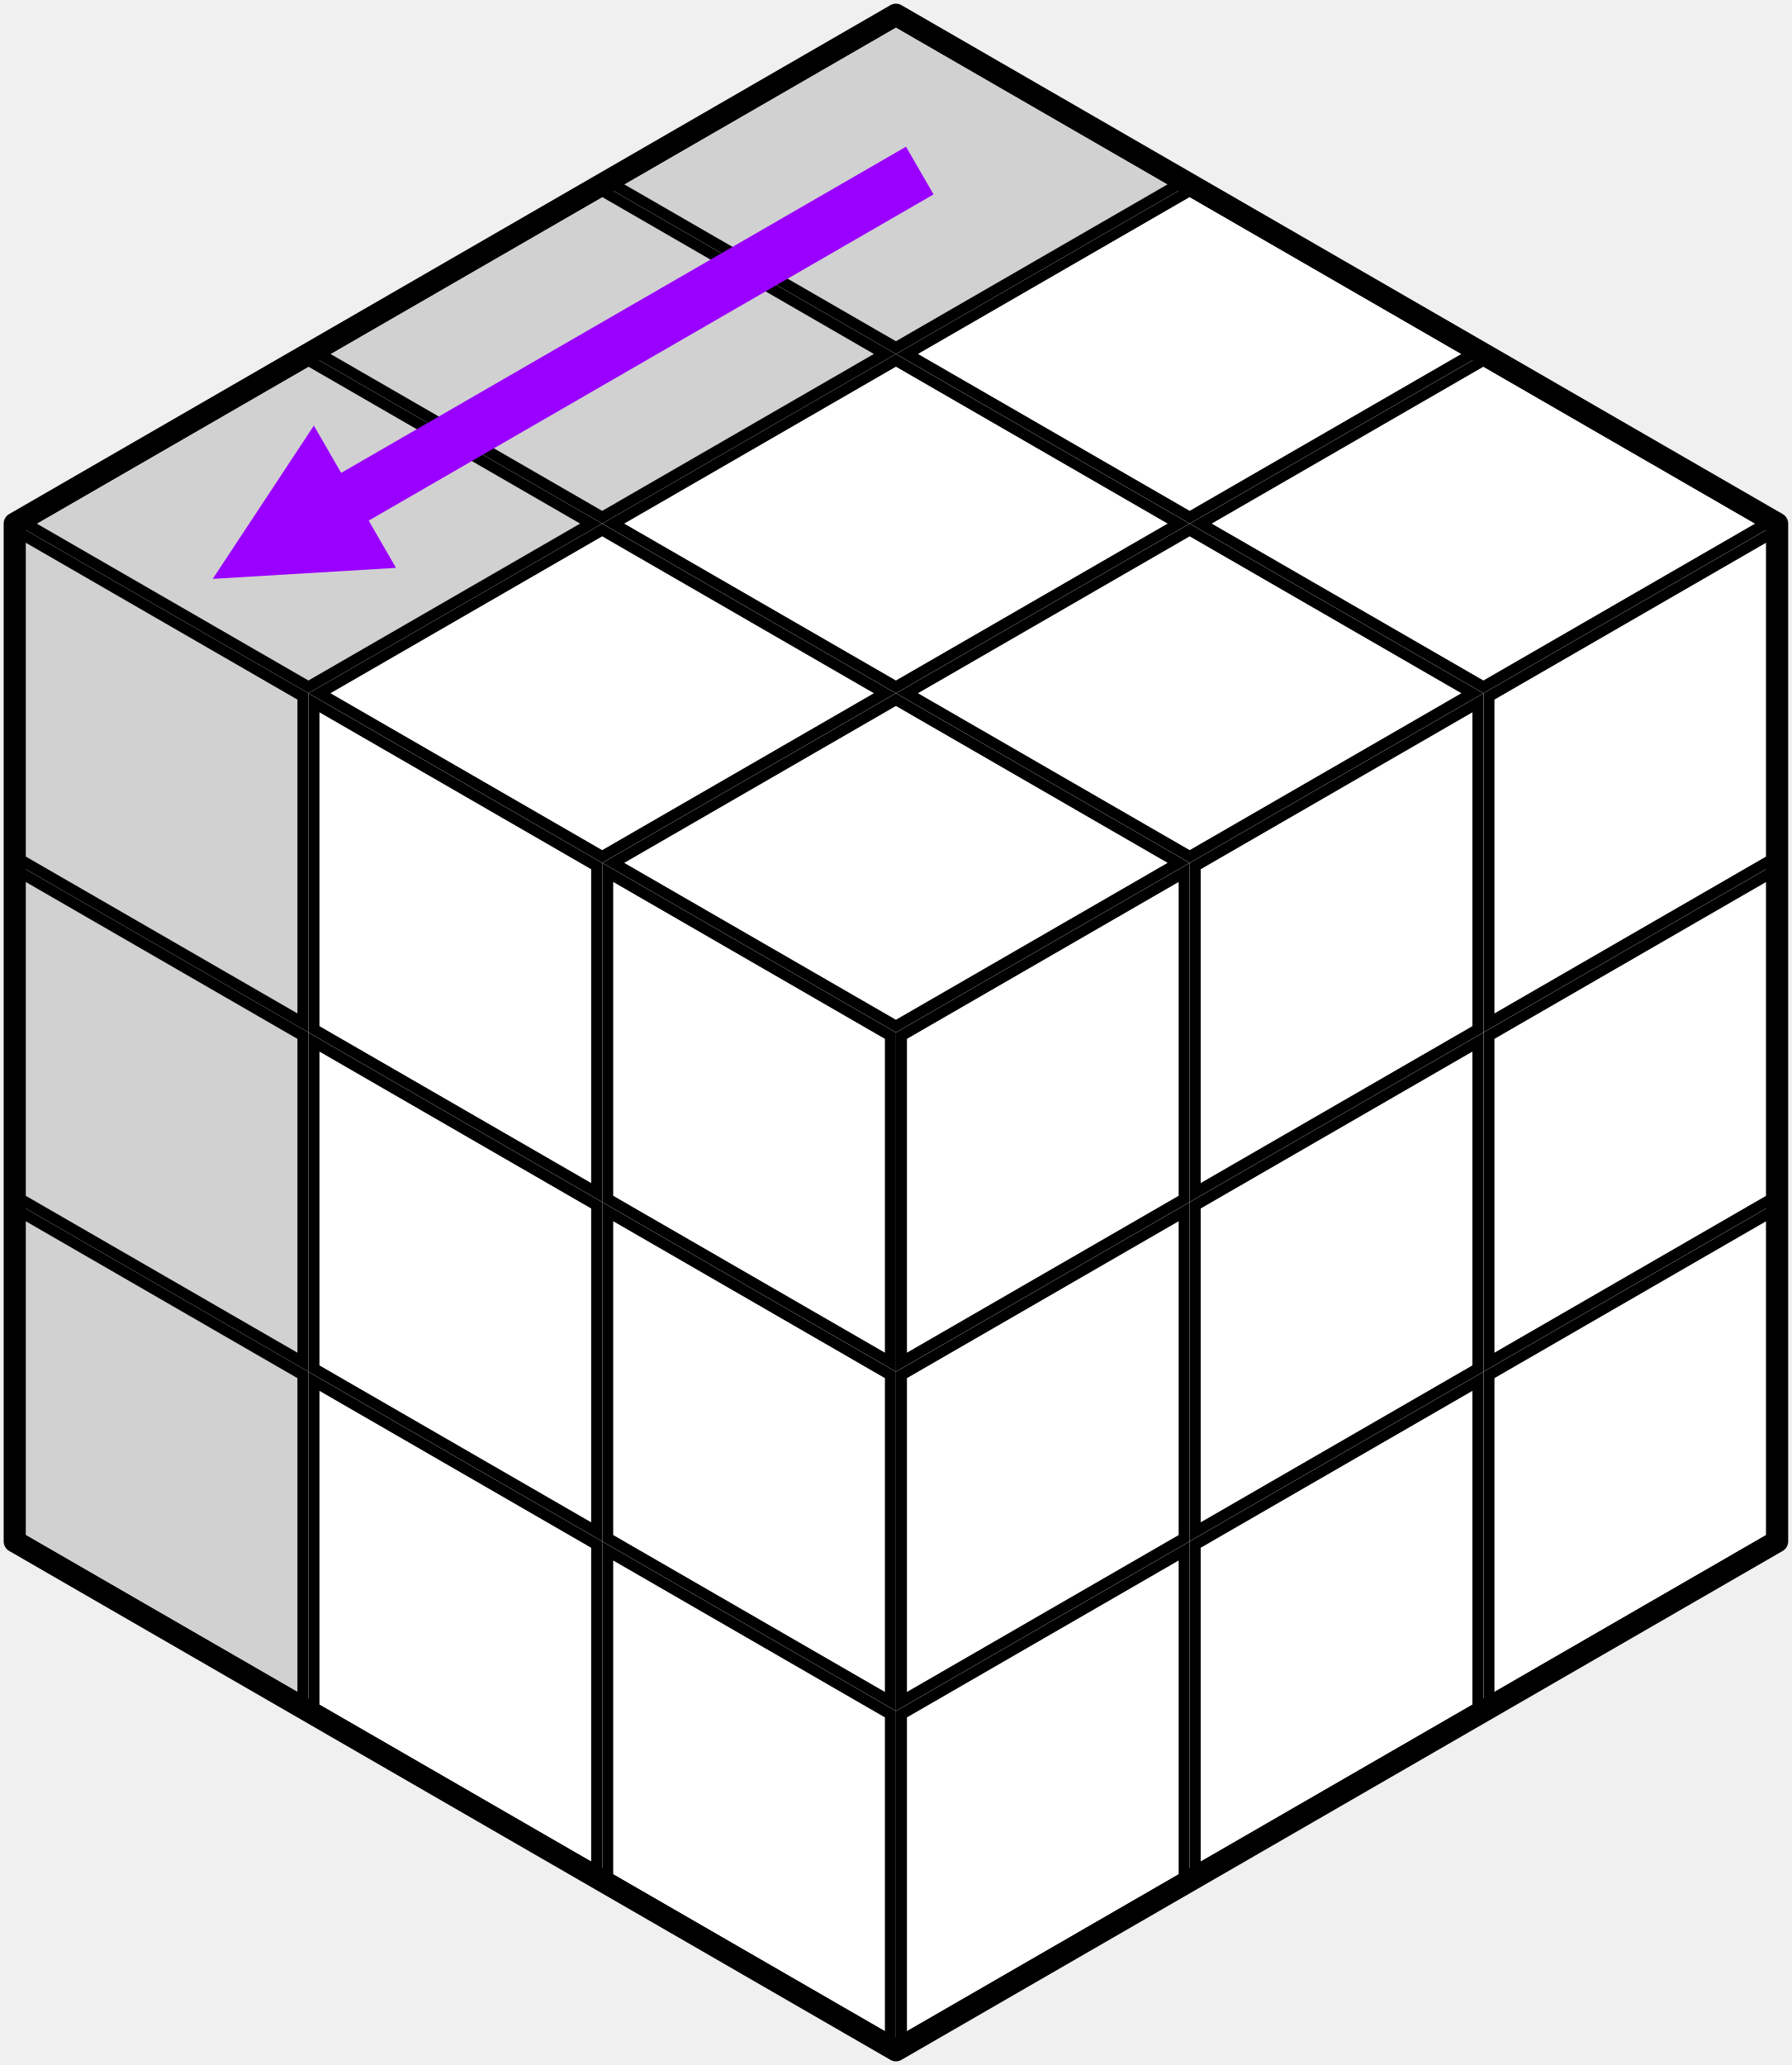
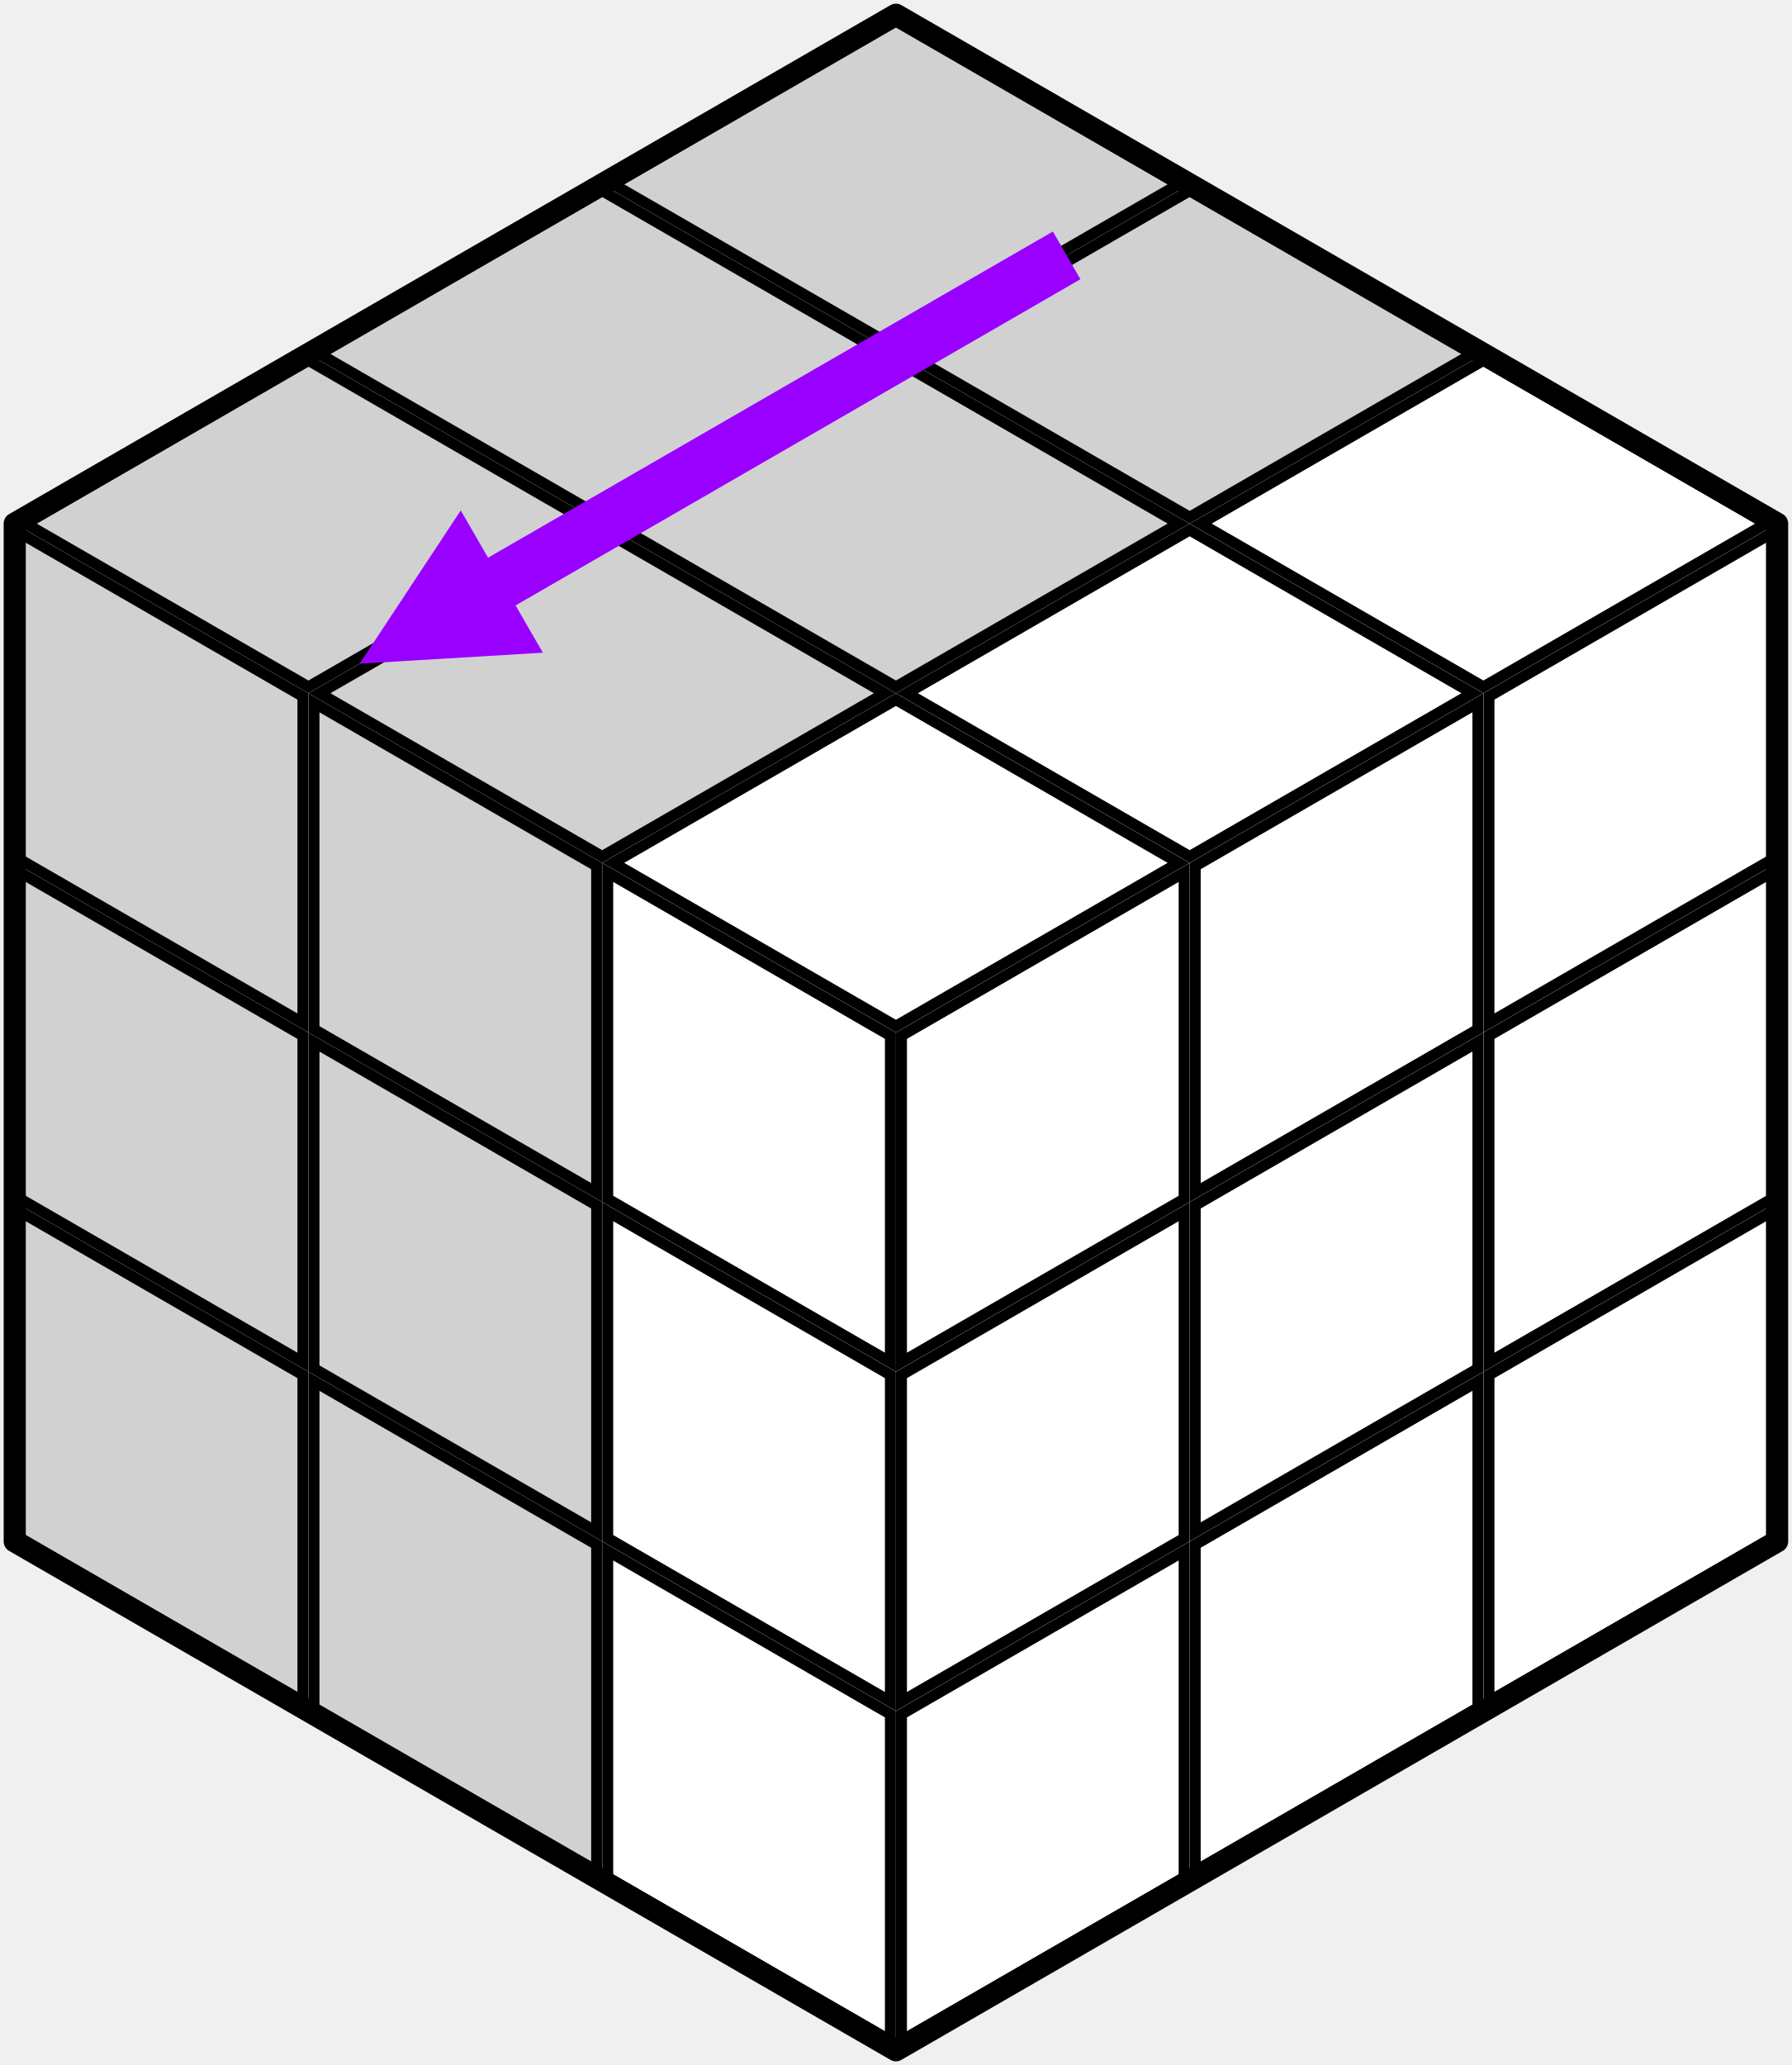
<svg xmlns="http://www.w3.org/2000/svg" style="isolation:isolate" viewBox="-1 -1 122 140.564" width="122pt" height="140.564pt">
  <defs>
-     <clipPath id="_clipPath_pKKk7YSrJk5fW99xAryd94lVP0RkpKmw">
+     <clipPath id="_clipPath_opxLrPJ5xJRQdxgFJM6aMdw0kZIbXNvy">
      <rect x="-1" y="-1" width="122" height="140.564" />
    </clipPath>
  </defs>
-   <g clip-path="url(#_clipPath_pKKk7YSrJk5fW99xAryd94lVP0RkpKmw)">
-     <mask id="_mask_basvXc1XK0PyLFvLxPA5FfiPUbdm20i7">
+   <g clip-path="url(#_clipPath_opxLrPJ5xJRQdxgFJM6aMdw0kZIbXNvy)">
+     <mask id="_mask_dakOsqVMKANKuCWsxZS7jfWfV1Hlbzdd">
      <path d=" M 120 57.735 L 100 69.282 L 100 46.188 L 120 34.641 L 120 57.735 Z " fill="white" stroke="none" />
    </mask>
    <path d=" M 120 57.735 L 100 69.282 L 100 46.188 L 120 34.641 L 120 57.735 Z " fill="rgb(255,255,255)" />
-     <path d=" M 120 57.735 L 100 69.282 L 100 46.188 L 120 34.641 L 120 57.735 Z " fill="rgb(255,255,255)" mask="url(#_mask_basvXc1XK0PyLFvLxPA5FfiPUbdm20i7)" vector-effect="non-scaling-stroke" stroke-width="2" stroke="rgb(0,0,0)" stroke-linejoin="round" stroke-linecap="round" stroke-miterlimit="3" />
-     <mask id="_mask_hCAEeduqDY3lTWNdjcaYHAKPTKFAKbyQ">
+     <path d=" M 120 57.735 L 100 69.282 L 100 46.188 L 120 34.641 L 120 57.735 Z " fill="rgb(255,255,255)" mask="url(#_mask_dakOsqVMKANKuCWsxZS7jfWfV1Hlbzdd)" vector-effect="non-scaling-stroke" stroke-width="2" stroke="rgb(0,0,0)" stroke-linejoin="round" stroke-linecap="round" stroke-miterlimit="3" />
+     <mask id="_mask_OWcc2F3JOcg1uW7qkoXlJpZAt6iovJZI">
      <path d=" M 100 69.282 L 80 80.829 L 80 57.735 L 100 46.188 L 100 69.282 Z " fill="white" stroke="none" />
    </mask>
    <path d=" M 100 69.282 L 80 80.829 L 80 57.735 L 100 46.188 L 100 69.282 Z " fill="rgb(255,255,255)" />
-     <path d=" M 100 69.282 L 80 80.829 L 80 57.735 L 100 46.188 L 100 69.282 Z " fill="rgb(255,255,255)" mask="url(#_mask_hCAEeduqDY3lTWNdjcaYHAKPTKFAKbyQ)" vector-effect="non-scaling-stroke" stroke-width="2" stroke="rgb(0,0,0)" stroke-linejoin="round" stroke-linecap="round" stroke-miterlimit="3" />
-     <mask id="_mask_EI5l0Bav93QLTDCDKE5B3jeQR0FWtoHl">
+     <path d=" M 100 69.282 L 80 80.829 L 80 57.735 L 100 46.188 L 100 69.282 Z " fill="rgb(255,255,255)" mask="url(#_mask_OWcc2F3JOcg1uW7qkoXlJpZAt6iovJZI)" vector-effect="non-scaling-stroke" stroke-width="2" stroke="rgb(0,0,0)" stroke-linejoin="round" stroke-linecap="round" stroke-miterlimit="3" />
+     <mask id="_mask_T99NIQiqWCm5ydWk6qV6xz424qQPmnQi">
      <path d=" M 80 80.829 L 60 92.376 L 60 69.282 L 80 57.735 L 80 80.829 Z " fill="white" stroke="none" />
    </mask>
    <path d=" M 80 80.829 L 60 92.376 L 60 69.282 L 80 57.735 L 80 80.829 Z " fill="rgb(255,255,255)" />
-     <path d=" M 80 80.829 L 60 92.376 L 60 69.282 L 80 57.735 L 80 80.829 Z " fill="rgb(255,255,255)" mask="url(#_mask_EI5l0Bav93QLTDCDKE5B3jeQR0FWtoHl)" vector-effect="non-scaling-stroke" stroke-width="2" stroke="rgb(0,0,0)" stroke-linejoin="round" stroke-linecap="round" stroke-miterlimit="3" />
-     <mask id="_mask_85nNIUau2mUtKmZCC8kUIugWVH2Rn4Dq">
+     <path d=" M 80 80.829 L 60 92.376 L 60 69.282 L 80 57.735 L 80 80.829 Z " fill="rgb(255,255,255)" mask="url(#_mask_T99NIQiqWCm5ydWk6qV6xz424qQPmnQi)" vector-effect="non-scaling-stroke" stroke-width="2" stroke="rgb(0,0,0)" stroke-linejoin="round" stroke-linecap="round" stroke-miterlimit="3" />
+     <mask id="_mask_0cDXgCTz4cupLgBGWXtAbcljCjbzOypF">
      <path d=" M 60 46.188 L 40 57.735 L 60 69.282 L 80 57.735 L 60 46.188 Z " fill="white" stroke="none" />
    </mask>
    <path d=" M 60 46.188 L 40 57.735 L 60 69.282 L 80 57.735 L 60 46.188 Z " fill="rgb(255,255,255)" />
-     <path d=" M 60 46.188 L 40 57.735 L 60 69.282 L 80 57.735 L 60 46.188 Z " fill="rgb(255,255,255)" mask="url(#_mask_85nNIUau2mUtKmZCC8kUIugWVH2Rn4Dq)" vector-effect="non-scaling-stroke" stroke-width="2" stroke="rgb(0,0,0)" stroke-linejoin="round" stroke-linecap="round" stroke-miterlimit="3" />
-     <mask id="_mask_oiMC83upimaZefQ6JktqAX0jOGlgK1Ob">
+     <path d=" M 60 46.188 L 40 57.735 L 60 69.282 L 80 57.735 L 60 46.188 Z " fill="rgb(255,255,255)" mask="url(#_mask_0cDXgCTz4cupLgBGWXtAbcljCjbzOypF)" vector-effect="non-scaling-stroke" stroke-width="2" stroke="rgb(0,0,0)" stroke-linejoin="round" stroke-linecap="round" stroke-miterlimit="3" />
+     <mask id="_mask_xe6c8AGjpiaEnlSDRbXQmTvp0sVROpdR">
      <path d=" M 40 80.829 L 40 57.735 L 60 69.282 L 60 92.376 L 40 80.829 Z " fill="white" stroke="none" />
    </mask>
    <path d=" M 40 80.829 L 40 57.735 L 60 69.282 L 60 92.376 L 40 80.829 Z " fill="rgb(255,255,255)" />
-     <path d=" M 40 80.829 L 40 57.735 L 60 69.282 L 60 92.376 L 40 80.829 Z " fill="rgb(255,255,255)" mask="url(#_mask_oiMC83upimaZefQ6JktqAX0jOGlgK1Ob)" vector-effect="non-scaling-stroke" stroke-width="2" stroke="rgb(0,0,0)" stroke-linejoin="round" stroke-linecap="round" stroke-miterlimit="3" />
-     <mask id="_mask_Lj1HvkF7q5kRPFjYXEtWCZ7Tuk6y9oJO">
+     <path d=" M 40 80.829 L 40 57.735 L 60 69.282 L 60 92.376 L 40 80.829 Z " fill="rgb(255,255,255)" mask="url(#_mask_xe6c8AGjpiaEnlSDRbXQmTvp0sVROpdR)" vector-effect="non-scaling-stroke" stroke-width="2" stroke="rgb(0,0,0)" stroke-linejoin="round" stroke-linecap="round" stroke-miterlimit="3" />
+     <mask id="_mask_qf1Qtvj1TUQihnV9tSgaTCJH8hWK9jLI">
      <path d=" M 20 69.282 L 20 46.188 L 40 57.735 L 40 80.829 L 20 69.282 Z " fill="white" stroke="none" />
    </mask>
-     <path d=" M 20 69.282 L 20 46.188 L 40 57.735 L 40 80.829 L 20 69.282 Z " fill="rgb(255,255,255)" />
-     <path d=" M 20 69.282 L 20 46.188 L 40 57.735 L 40 80.829 L 20 69.282 Z " fill="rgb(255,255,255)" mask="url(#_mask_Lj1HvkF7q5kRPFjYXEtWCZ7Tuk6y9oJO)" vector-effect="non-scaling-stroke" stroke-width="2" stroke="rgb(0,0,0)" stroke-linejoin="round" stroke-linecap="round" stroke-miterlimit="3" />
-     <mask id="_mask_9r3NyjeNjNiqLweUkdMrj6WlmJm3VoBQ">
+     <path d=" M 20 69.282 L 20 46.188 L 40 57.735 L 40 80.829 L 20 69.282 Z " fill="rgb(209,209,209)" />
+     <path d=" M 20 69.282 L 20 46.188 L 40 57.735 L 40 80.829 L 20 69.282 Z " fill="rgb(209,209,209)" mask="url(#_mask_qf1Qtvj1TUQihnV9tSgaTCJH8hWK9jLI)" vector-effect="non-scaling-stroke" stroke-width="2" stroke="rgb(0,0,0)" stroke-linejoin="round" stroke-linecap="round" stroke-miterlimit="3" />
+     <mask id="_mask_jTCkhnZDhm2MmZA6I72jIK18Kvt7grhQ">
      <path d=" M 0 57.735 L 0 34.641 L 20 46.188 L 20 69.282 L 0 57.735 Z " fill="white" stroke="none" />
    </mask>
    <path d=" M 0 57.735 L 0 34.641 L 20 46.188 L 20 69.282 L 0 57.735 Z " fill="rgb(209,209,209)" />
-     <path d=" M 0 57.735 L 0 34.641 L 20 46.188 L 20 69.282 L 0 57.735 Z " fill="rgb(209,209,209)" mask="url(#_mask_9r3NyjeNjNiqLweUkdMrj6WlmJm3VoBQ)" vector-effect="non-scaling-stroke" stroke-width="2" stroke="rgb(0,0,0)" stroke-linejoin="round" stroke-linecap="round" stroke-miterlimit="3" />
-     <mask id="_mask_jqr8eENVP5FEueJ8dvBYelBUSEB81RMV">
+     <path d=" M 0 57.735 L 0 34.641 L 20 46.188 L 20 69.282 L 0 57.735 Z " fill="rgb(209,209,209)" mask="url(#_mask_jTCkhnZDhm2MmZA6I72jIK18Kvt7grhQ)" vector-effect="non-scaling-stroke" stroke-width="2" stroke="rgb(0,0,0)" stroke-linejoin="round" stroke-linecap="round" stroke-miterlimit="3" />
+     <mask id="_mask_PISHDz9qz0gbWzvC7Gd5UGeArPYc2fbo">
      <path d=" M 40 103.923 L 40 80.829 L 60 92.376 L 60 115.47 L 40 103.923 Z " fill="white" stroke="none" />
    </mask>
    <path d=" M 40 103.923 L 40 80.829 L 60 92.376 L 60 115.47 L 40 103.923 Z " fill="rgb(255,255,255)" />
-     <path d=" M 40 103.923 L 40 80.829 L 60 92.376 L 60 115.47 L 40 103.923 Z " fill="rgb(255,255,255)" mask="url(#_mask_jqr8eENVP5FEueJ8dvBYelBUSEB81RMV)" vector-effect="non-scaling-stroke" stroke-width="2" stroke="rgb(0,0,0)" stroke-linejoin="round" stroke-linecap="round" stroke-miterlimit="3" />
-     <mask id="_mask_H6PoU4OqvYV1wp6dXPXXnqg1zNw7ZTSB">
+     <path d=" M 40 103.923 L 40 80.829 L 60 92.376 L 60 115.47 L 40 103.923 Z " fill="rgb(255,255,255)" mask="url(#_mask_PISHDz9qz0gbWzvC7Gd5UGeArPYc2fbo)" vector-effect="non-scaling-stroke" stroke-width="2" stroke="rgb(0,0,0)" stroke-linejoin="round" stroke-linecap="round" stroke-miterlimit="3" />
+     <mask id="_mask_iJufvseZMBT4XWn0d9ZxnwP5atXB7W40">
      <path d=" M 20 92.376 L 20 69.282 L 40 80.829 L 40 103.923 L 20 92.376 Z " fill="white" stroke="none" />
    </mask>
-     <path d=" M 20 92.376 L 20 69.282 L 40 80.829 L 40 103.923 L 20 92.376 Z " fill="rgb(255,255,255)" />
-     <path d=" M 20 92.376 L 20 69.282 L 40 80.829 L 40 103.923 L 20 92.376 Z " fill="rgb(255,255,255)" mask="url(#_mask_H6PoU4OqvYV1wp6dXPXXnqg1zNw7ZTSB)" vector-effect="non-scaling-stroke" stroke-width="2" stroke="rgb(0,0,0)" stroke-linejoin="round" stroke-linecap="round" stroke-miterlimit="3" />
-     <mask id="_mask_hh4YZBmClE8s1xygnNulsksAO7ndNryb">
+     <path d=" M 20 92.376 L 20 69.282 L 40 80.829 L 40 103.923 L 20 92.376 Z " fill="rgb(209,209,209)" />
+     <path d=" M 20 92.376 L 20 69.282 L 40 80.829 L 40 103.923 L 20 92.376 Z " fill="rgb(209,209,209)" mask="url(#_mask_iJufvseZMBT4XWn0d9ZxnwP5atXB7W40)" vector-effect="non-scaling-stroke" stroke-width="2" stroke="rgb(0,0,0)" stroke-linejoin="round" stroke-linecap="round" stroke-miterlimit="3" />
+     <mask id="_mask_Iar2JYyU9yJWTOiAv5UbCfVwwpilkTLz">
      <path d=" M 0 80.829 L 0 57.735 L 20 69.282 L 20 92.376 L 0 80.829 Z " fill="white" stroke="none" />
    </mask>
    <path d=" M 0 80.829 L 0 57.735 L 20 69.282 L 20 92.376 L 0 80.829 Z " fill="rgb(209,209,209)" />
-     <path d=" M 0 80.829 L 0 57.735 L 20 69.282 L 20 92.376 L 0 80.829 Z " fill="rgb(209,209,209)" mask="url(#_mask_hh4YZBmClE8s1xygnNulsksAO7ndNryb)" vector-effect="non-scaling-stroke" stroke-width="2" stroke="rgb(0,0,0)" stroke-linejoin="round" stroke-linecap="round" stroke-miterlimit="3" />
-     <mask id="_mask_iOCEBPUJTOEPiqC3y1wLeOAJABBLtFit">
+     <path d=" M 0 80.829 L 0 57.735 L 20 69.282 L 20 92.376 L 0 80.829 Z " fill="rgb(209,209,209)" mask="url(#_mask_Iar2JYyU9yJWTOiAv5UbCfVwwpilkTLz)" vector-effect="non-scaling-stroke" stroke-width="2" stroke="rgb(0,0,0)" stroke-linejoin="round" stroke-linecap="round" stroke-miterlimit="3" />
+     <mask id="_mask_3X17iykGweQZoW6jIVRxfEv1thf1INwv">
      <path d=" M 40 127.017 L 40 103.923 L 60 115.47 L 60 138.564 L 40 127.017 Z " fill="white" stroke="none" />
    </mask>
    <path d=" M 40 127.017 L 40 103.923 L 60 115.47 L 60 138.564 L 40 127.017 Z " fill="rgb(255,255,255)" />
-     <path d=" M 40 127.017 L 40 103.923 L 60 115.47 L 60 138.564 L 40 127.017 Z " fill="rgb(255,255,255)" mask="url(#_mask_iOCEBPUJTOEPiqC3y1wLeOAJABBLtFit)" vector-effect="non-scaling-stroke" stroke-width="2" stroke="rgb(0,0,0)" stroke-linejoin="round" stroke-linecap="round" stroke-miterlimit="3" />
-     <mask id="_mask_mDenZ2GDcMlUNn1hE6OsIMdeh0BXVVRo">
+     <path d=" M 40 127.017 L 40 103.923 L 60 115.47 L 60 138.564 L 40 127.017 Z " fill="rgb(255,255,255)" mask="url(#_mask_3X17iykGweQZoW6jIVRxfEv1thf1INwv)" vector-effect="non-scaling-stroke" stroke-width="2" stroke="rgb(0,0,0)" stroke-linejoin="round" stroke-linecap="round" stroke-miterlimit="3" />
+     <mask id="_mask_6cKGw0ZhZsrwac7fYPUiyrh9P1JFFstx">
      <path d=" M 20 115.47 L 20 92.376 L 40 103.923 L 40 127.017 L 20 115.47 Z " fill="white" stroke="none" />
    </mask>
-     <path d=" M 20 115.47 L 20 92.376 L 40 103.923 L 40 127.017 L 20 115.47 Z " fill="rgb(255,255,255)" />
-     <path d=" M 20 115.47 L 20 92.376 L 40 103.923 L 40 127.017 L 20 115.47 Z " fill="rgb(255,255,255)" mask="url(#_mask_mDenZ2GDcMlUNn1hE6OsIMdeh0BXVVRo)" vector-effect="non-scaling-stroke" stroke-width="2" stroke="rgb(0,0,0)" stroke-linejoin="round" stroke-linecap="round" stroke-miterlimit="3" />
-     <mask id="_mask_Fnt1fE9ToJNDLRoCuyT1qmBxEjyZdhQ0">
+     <path d=" M 20 115.47 L 20 92.376 L 40 103.923 L 40 127.017 L 20 115.47 Z " fill="rgb(209,209,209)" />
+     <path d=" M 20 115.47 L 20 92.376 L 40 103.923 L 40 127.017 L 20 115.47 Z " fill="rgb(209,209,209)" mask="url(#_mask_6cKGw0ZhZsrwac7fYPUiyrh9P1JFFstx)" vector-effect="non-scaling-stroke" stroke-width="2" stroke="rgb(0,0,0)" stroke-linejoin="round" stroke-linecap="round" stroke-miterlimit="3" />
+     <mask id="_mask_IINWnvObr5yvxF53l7c0qkndPpr7mXKo">
      <path d=" M 0 103.923 L 0 80.829 L 20 92.376 L 20 115.47 L 0 103.923 Z " fill="white" stroke="none" />
    </mask>
    <path d=" M 0 103.923 L 0 80.829 L 20 92.376 L 20 115.47 L 0 103.923 Z " fill="rgb(209,209,209)" />
-     <path d=" M 0 103.923 L 0 80.829 L 20 92.376 L 20 115.47 L 0 103.923 Z " fill="rgb(209,209,209)" mask="url(#_mask_Fnt1fE9ToJNDLRoCuyT1qmBxEjyZdhQ0)" vector-effect="non-scaling-stroke" stroke-width="2" stroke="rgb(0,0,0)" stroke-linejoin="round" stroke-linecap="round" stroke-miterlimit="3" />
-     <mask id="_mask_yEIxmVW5hmig6U2GMPa36TUYmW93Tpfa">
+     <path d=" M 0 103.923 L 0 80.829 L 20 92.376 L 20 115.47 L 0 103.923 Z " fill="rgb(209,209,209)" mask="url(#_mask_IINWnvObr5yvxF53l7c0qkndPpr7mXKo)" vector-effect="non-scaling-stroke" stroke-width="2" stroke="rgb(0,0,0)" stroke-linejoin="round" stroke-linecap="round" stroke-miterlimit="3" />
+     <mask id="_mask_p6ZtdxlXH25uyVCSL5KrajeJYDgVNDx1">
      <path d=" M 40 34.641 L 20 46.188 L 40 57.735 L 60 46.188 L 40 34.641 Z " fill="white" stroke="none" />
    </mask>
-     <path d=" M 40 34.641 L 20 46.188 L 40 57.735 L 60 46.188 L 40 34.641 Z " fill="rgb(255,255,255)" />
-     <path d=" M 40 34.641 L 20 46.188 L 40 57.735 L 60 46.188 L 40 34.641 Z " fill="rgb(255,255,255)" mask="url(#_mask_yEIxmVW5hmig6U2GMPa36TUYmW93Tpfa)" vector-effect="non-scaling-stroke" stroke-width="2" stroke="rgb(0,0,0)" stroke-linejoin="round" stroke-linecap="round" stroke-miterlimit="3" />
-     <mask id="_mask_kpSreDeIxk8GARqhWDV4gDSFCB5pkG5H">
+     <path d=" M 40 34.641 L 20 46.188 L 40 57.735 L 60 46.188 L 40 34.641 Z " fill="rgb(209,209,209)" />
+     <path d=" M 40 34.641 L 20 46.188 L 40 57.735 L 60 46.188 L 40 34.641 Z " fill="rgb(209,209,209)" mask="url(#_mask_p6ZtdxlXH25uyVCSL5KrajeJYDgVNDx1)" vector-effect="non-scaling-stroke" stroke-width="2" stroke="rgb(0,0,0)" stroke-linejoin="round" stroke-linecap="round" stroke-miterlimit="3" />
+     <mask id="_mask_qSdKWnghrRt0bH9TK4a0ahHi64ofyxad">
      <path d=" M 20 23.094 L 0 34.641 L 20 46.188 L 40 34.641 L 20 23.094 Z " fill="white" stroke="none" />
    </mask>
    <path d=" M 20 23.094 L 0 34.641 L 20 46.188 L 40 34.641 L 20 23.094 Z " fill="rgb(209,209,209)" />
-     <path d=" M 20 23.094 L 0 34.641 L 20 46.188 L 40 34.641 L 20 23.094 Z " fill="rgb(209,209,209)" mask="url(#_mask_kpSreDeIxk8GARqhWDV4gDSFCB5pkG5H)" vector-effect="non-scaling-stroke" stroke-width="2" stroke="rgb(0,0,0)" stroke-linejoin="round" stroke-linecap="round" stroke-miterlimit="3" />
-     <mask id="_mask_jXzQgXllndlXept9NyV7RPvoSz3x0LOP">
+     <path d=" M 20 23.094 L 0 34.641 L 20 46.188 L 40 34.641 L 20 23.094 Z " fill="rgb(209,209,209)" mask="url(#_mask_qSdKWnghrRt0bH9TK4a0ahHi64ofyxad)" vector-effect="non-scaling-stroke" stroke-width="2" stroke="rgb(0,0,0)" stroke-linejoin="round" stroke-linecap="round" stroke-miterlimit="3" />
+     <mask id="_mask_FM0EG5S4Dc1UgfRQTcbyr9XOvGpfJ8Br">
      <path d=" M 80 34.641 L 60 46.188 L 80 57.735 L 100 46.188 L 80 34.641 Z " fill="white" stroke="none" />
    </mask>
    <path d=" M 80 34.641 L 60 46.188 L 80 57.735 L 100 46.188 L 80 34.641 Z " fill="rgb(255,255,255)" />
-     <path d=" M 80 34.641 L 60 46.188 L 80 57.735 L 100 46.188 L 80 34.641 Z " fill="rgb(255,255,255)" mask="url(#_mask_jXzQgXllndlXept9NyV7RPvoSz3x0LOP)" vector-effect="non-scaling-stroke" stroke-width="2" stroke="rgb(0,0,0)" stroke-linejoin="round" stroke-linecap="round" stroke-miterlimit="3" />
-     <mask id="_mask_xSzjr6Y2U5LWy24V6EGmUJ8ST5W0Nrsp">
+     <path d=" M 80 34.641 L 60 46.188 L 80 57.735 L 100 46.188 L 80 34.641 Z " fill="rgb(255,255,255)" mask="url(#_mask_FM0EG5S4Dc1UgfRQTcbyr9XOvGpfJ8Br)" vector-effect="non-scaling-stroke" stroke-width="2" stroke="rgb(0,0,0)" stroke-linejoin="round" stroke-linecap="round" stroke-miterlimit="3" />
+     <mask id="_mask_0naWfH0ATGep5WMx3cNLDH8UZ1bedEBj">
      <path d=" M 60 23.094 L 40 34.641 L 60 46.188 L 80 34.641 L 60 23.094 Z " fill="white" stroke="none" />
    </mask>
-     <path d=" M 60 23.094 L 40 34.641 L 60 46.188 L 80 34.641 L 60 23.094 Z " fill="rgb(255,255,255)" />
-     <path d=" M 60 23.094 L 40 34.641 L 60 46.188 L 80 34.641 L 60 23.094 Z " fill="rgb(255,255,255)" mask="url(#_mask_xSzjr6Y2U5LWy24V6EGmUJ8ST5W0Nrsp)" vector-effect="non-scaling-stroke" stroke-width="2" stroke="rgb(0,0,0)" stroke-linejoin="round" stroke-linecap="round" stroke-miterlimit="3" />
-     <mask id="_mask_ZSEpVV6ITZprHy5ZBnsTosgyxgv6fVOe">
+     <path d=" M 60 23.094 L 40 34.641 L 60 46.188 L 80 34.641 L 60 23.094 Z " fill="rgb(209,209,209)" />
+     <path d=" M 60 23.094 L 40 34.641 L 60 46.188 L 80 34.641 L 60 23.094 Z " fill="rgb(209,209,209)" mask="url(#_mask_0naWfH0ATGep5WMx3cNLDH8UZ1bedEBj)" vector-effect="non-scaling-stroke" stroke-width="2" stroke="rgb(0,0,0)" stroke-linejoin="round" stroke-linecap="round" stroke-miterlimit="3" />
+     <mask id="_mask_91JQmvI90e9q3I3AuIfOC6DGQdVKvXNc">
      <path d=" M 40 11.547 L 20 23.094 L 40 34.641 L 60 23.094 L 40 11.547 Z " fill="white" stroke="none" />
    </mask>
    <path d=" M 40 11.547 L 20 23.094 L 40 34.641 L 60 23.094 L 40 11.547 Z " fill="rgb(209,209,209)" />
-     <path d=" M 40 11.547 L 20 23.094 L 40 34.641 L 60 23.094 L 40 11.547 Z " fill="rgb(209,209,209)" mask="url(#_mask_ZSEpVV6ITZprHy5ZBnsTosgyxgv6fVOe)" vector-effect="non-scaling-stroke" stroke-width="2" stroke="rgb(0,0,0)" stroke-linejoin="round" stroke-linecap="round" stroke-miterlimit="3" />
-     <mask id="_mask_CFjt6ZGiOXrAz3Q3pMxkh3nyhpGTVyg6">
+     <path d=" M 40 11.547 L 20 23.094 L 40 34.641 L 60 23.094 L 40 11.547 Z " fill="rgb(209,209,209)" mask="url(#_mask_91JQmvI90e9q3I3AuIfOC6DGQdVKvXNc)" vector-effect="non-scaling-stroke" stroke-width="2" stroke="rgb(0,0,0)" stroke-linejoin="round" stroke-linecap="round" stroke-miterlimit="3" />
+     <mask id="_mask_GrhhWhd347bOmnxNQm4qmOoeaFddXRxi">
      <path d=" M 100 23.094 L 80 34.641 L 100 46.188 L 120 34.641 L 100 23.094 Z " fill="white" stroke="none" />
    </mask>
    <path d=" M 100 23.094 L 80 34.641 L 100 46.188 L 120 34.641 L 100 23.094 Z " fill="rgb(255,255,255)" />
-     <path d=" M 100 23.094 L 80 34.641 L 100 46.188 L 120 34.641 L 100 23.094 Z " fill="rgb(255,255,255)" mask="url(#_mask_CFjt6ZGiOXrAz3Q3pMxkh3nyhpGTVyg6)" vector-effect="non-scaling-stroke" stroke-width="2" stroke="rgb(0,0,0)" stroke-linejoin="round" stroke-linecap="round" stroke-miterlimit="3" />
-     <mask id="_mask_I0nSo7XHs0w4oLBxpPpY6M25IOEq9CWE">
+     <path d=" M 100 23.094 L 80 34.641 L 100 46.188 L 120 34.641 L 100 23.094 Z " fill="rgb(255,255,255)" mask="url(#_mask_GrhhWhd347bOmnxNQm4qmOoeaFddXRxi)" vector-effect="non-scaling-stroke" stroke-width="2" stroke="rgb(0,0,0)" stroke-linejoin="round" stroke-linecap="round" stroke-miterlimit="3" />
+     <mask id="_mask_7urKd0nN6hMPVnvQ9JDoCC5X33tm0IMF">
      <path d=" M 80 11.547 L 60 23.094 L 80 34.641 L 100 23.094 L 80 11.547 Z " fill="white" stroke="none" />
    </mask>
-     <path d=" M 80 11.547 L 60 23.094 L 80 34.641 L 100 23.094 L 80 11.547 Z " fill="rgb(255,255,255)" />
-     <path d=" M 80 11.547 L 60 23.094 L 80 34.641 L 100 23.094 L 80 11.547 Z " fill="rgb(255,255,255)" mask="url(#_mask_I0nSo7XHs0w4oLBxpPpY6M25IOEq9CWE)" vector-effect="non-scaling-stroke" stroke-width="2" stroke="rgb(0,0,0)" stroke-linejoin="round" stroke-linecap="round" stroke-miterlimit="3" />
-     <mask id="_mask_GGBRftqRO07xj4ZmsE4mUDYVHyuKBrdM">
+     <path d=" M 80 11.547 L 60 23.094 L 80 34.641 L 100 23.094 L 80 11.547 Z " fill="rgb(209,209,209)" />
+     <path d=" M 80 11.547 L 60 23.094 L 80 34.641 L 100 23.094 L 80 11.547 Z " fill="rgb(209,209,209)" mask="url(#_mask_7urKd0nN6hMPVnvQ9JDoCC5X33tm0IMF)" vector-effect="non-scaling-stroke" stroke-width="2" stroke="rgb(0,0,0)" stroke-linejoin="round" stroke-linecap="round" stroke-miterlimit="3" />
+     <mask id="_mask_5Xg8BtYtAfoLpJ0qjDccIq03yOjqQrWR">
      <path d=" M 60 0 L 40 11.547 L 60 23.094 L 80 11.547 L 60 0 Z " fill="white" stroke="none" />
    </mask>
    <path d=" M 60 0 L 40 11.547 L 60 23.094 L 80 11.547 L 60 0 Z " fill="rgb(209,209,209)" />
-     <path d=" M 60 0 L 40 11.547 L 60 23.094 L 80 11.547 L 60 0 Z " fill="rgb(209,209,209)" mask="url(#_mask_GGBRftqRO07xj4ZmsE4mUDYVHyuKBrdM)" vector-effect="non-scaling-stroke" stroke-width="2" stroke="rgb(0,0,0)" stroke-linejoin="round" stroke-linecap="round" stroke-miterlimit="3" />
-     <mask id="_mask_9RN1MtXBB4aOcEWEWALKwyQZkc3xinXW">
+     <path d=" M 60 0 L 40 11.547 L 60 23.094 L 80 11.547 L 60 0 Z " fill="rgb(209,209,209)" mask="url(#_mask_5Xg8BtYtAfoLpJ0qjDccIq03yOjqQrWR)" vector-effect="non-scaling-stroke" stroke-width="2" stroke="rgb(0,0,0)" stroke-linejoin="round" stroke-linecap="round" stroke-miterlimit="3" />
+     <mask id="_mask_G4lulMQj31zOHJTaaZNeH7VfMs1yNbsF">
      <path d=" M 120 80.829 L 100 92.376 L 100 69.282 L 120 57.735 L 120 80.829 Z " fill="white" stroke="none" />
    </mask>
    <path d=" M 120 80.829 L 100 92.376 L 100 69.282 L 120 57.735 L 120 80.829 Z " fill="rgb(255,255,255)" />
-     <path d=" M 120 80.829 L 100 92.376 L 100 69.282 L 120 57.735 L 120 80.829 Z " fill="rgb(255,255,255)" mask="url(#_mask_9RN1MtXBB4aOcEWEWALKwyQZkc3xinXW)" vector-effect="non-scaling-stroke" stroke-width="2" stroke="rgb(0,0,0)" stroke-linejoin="round" stroke-linecap="round" stroke-miterlimit="3" />
-     <mask id="_mask_ZMc0AmhqYq90uZ1HCP59aJeKKilufquo">
+     <path d=" M 120 80.829 L 100 92.376 L 100 69.282 L 120 57.735 L 120 80.829 Z " fill="rgb(255,255,255)" mask="url(#_mask_G4lulMQj31zOHJTaaZNeH7VfMs1yNbsF)" vector-effect="non-scaling-stroke" stroke-width="2" stroke="rgb(0,0,0)" stroke-linejoin="round" stroke-linecap="round" stroke-miterlimit="3" />
+     <mask id="_mask_fen6KH5hYVTtHXF63blEGOMKooCWZ0FN">
      <path d=" M 100 92.376 L 80 103.923 L 80 80.829 L 100 69.282 L 100 92.376 Z " fill="white" stroke="none" />
    </mask>
    <path d=" M 100 92.376 L 80 103.923 L 80 80.829 L 100 69.282 L 100 92.376 Z " fill="rgb(255,255,255)" />
-     <path d=" M 100 92.376 L 80 103.923 L 80 80.829 L 100 69.282 L 100 92.376 Z " fill="rgb(255,255,255)" mask="url(#_mask_ZMc0AmhqYq90uZ1HCP59aJeKKilufquo)" vector-effect="non-scaling-stroke" stroke-width="2" stroke="rgb(0,0,0)" stroke-linejoin="round" stroke-linecap="round" stroke-miterlimit="3" />
-     <mask id="_mask_icn2MGOXoRFZr94V2XHjdBGAXHQ4SJ4T">
+     <path d=" M 100 92.376 L 80 103.923 L 80 80.829 L 100 69.282 L 100 92.376 Z " fill="rgb(255,255,255)" mask="url(#_mask_fen6KH5hYVTtHXF63blEGOMKooCWZ0FN)" vector-effect="non-scaling-stroke" stroke-width="2" stroke="rgb(0,0,0)" stroke-linejoin="round" stroke-linecap="round" stroke-miterlimit="3" />
+     <mask id="_mask_YxinqqXeVzKRfRF1CjUl735satcCrlNJ">
      <path d=" M 80 103.923 L 60 115.47 L 60 92.376 L 80 80.829 L 80 103.923 Z " fill="white" stroke="none" />
    </mask>
    <path d=" M 80 103.923 L 60 115.47 L 60 92.376 L 80 80.829 L 80 103.923 Z " fill="rgb(255,255,255)" />
-     <path d=" M 80 103.923 L 60 115.47 L 60 92.376 L 80 80.829 L 80 103.923 Z " fill="rgb(255,255,255)" mask="url(#_mask_icn2MGOXoRFZr94V2XHjdBGAXHQ4SJ4T)" vector-effect="non-scaling-stroke" stroke-width="2" stroke="rgb(0,0,0)" stroke-linejoin="round" stroke-linecap="round" stroke-miterlimit="3" />
-     <mask id="_mask_FHrxSBznwPNkv9vIYWV0kmgEnDx45BBx">
+     <path d=" M 80 103.923 L 60 115.47 L 60 92.376 L 80 80.829 L 80 103.923 Z " fill="rgb(255,255,255)" mask="url(#_mask_YxinqqXeVzKRfRF1CjUl735satcCrlNJ)" vector-effect="non-scaling-stroke" stroke-width="2" stroke="rgb(0,0,0)" stroke-linejoin="round" stroke-linecap="round" stroke-miterlimit="3" />
+     <mask id="_mask_oDQPg90kTZ1znrB8nngDk74L6A8uz4fe">
      <path d=" M 120 103.923 L 100 115.47 L 100 92.376 L 120 80.829 L 120 103.923 Z " fill="white" stroke="none" />
    </mask>
    <path d=" M 120 103.923 L 100 115.47 L 100 92.376 L 120 80.829 L 120 103.923 Z " fill="rgb(255,255,255)" />
-     <path d=" M 120 103.923 L 100 115.47 L 100 92.376 L 120 80.829 L 120 103.923 Z " fill="rgb(255,255,255)" mask="url(#_mask_FHrxSBznwPNkv9vIYWV0kmgEnDx45BBx)" vector-effect="non-scaling-stroke" stroke-width="2" stroke="rgb(0,0,0)" stroke-linejoin="round" stroke-linecap="round" stroke-miterlimit="3" />
-     <mask id="_mask_cKveHYw84uF7McySN0lCXgW7haQoWUWz">
+     <path d=" M 120 103.923 L 100 115.47 L 100 92.376 L 120 80.829 L 120 103.923 Z " fill="rgb(255,255,255)" mask="url(#_mask_oDQPg90kTZ1znrB8nngDk74L6A8uz4fe)" vector-effect="non-scaling-stroke" stroke-width="2" stroke="rgb(0,0,0)" stroke-linejoin="round" stroke-linecap="round" stroke-miterlimit="3" />
+     <mask id="_mask_Hjib6q2tNQM3ZpzGIbcNJPAIE9kkVq6t">
      <path d=" M 100 115.47 L 80 127.017 L 80 103.923 L 100 92.376 L 100 115.47 Z " fill="white" stroke="none" />
    </mask>
    <path d=" M 100 115.47 L 80 127.017 L 80 103.923 L 100 92.376 L 100 115.47 Z " fill="rgb(255,255,255)" />
-     <path d=" M 100 115.47 L 80 127.017 L 80 103.923 L 100 92.376 L 100 115.47 Z " fill="rgb(255,255,255)" mask="url(#_mask_cKveHYw84uF7McySN0lCXgW7haQoWUWz)" vector-effect="non-scaling-stroke" stroke-width="2" stroke="rgb(0,0,0)" stroke-linejoin="round" stroke-linecap="round" stroke-miterlimit="3" />
-     <mask id="_mask_PHILHVxHIo8TaTLjSculUm4ejYgtCO6F">
+     <path d=" M 100 115.47 L 80 127.017 L 80 103.923 L 100 92.376 L 100 115.47 Z " fill="rgb(255,255,255)" mask="url(#_mask_Hjib6q2tNQM3ZpzGIbcNJPAIE9kkVq6t)" vector-effect="non-scaling-stroke" stroke-width="2" stroke="rgb(0,0,0)" stroke-linejoin="round" stroke-linecap="round" stroke-miterlimit="3" />
+     <mask id="_mask_qVG2ivYVZy4D3mCWMb93v9dAS8ZuQabU">
      <path d=" M 80 127.017 L 60 138.564 L 60 115.47 L 80 103.923 L 80 127.017 Z " fill="white" stroke="none" />
    </mask>
    <path d=" M 80 127.017 L 60 138.564 L 60 115.47 L 80 103.923 L 80 127.017 Z " fill="rgb(255,255,255)" />
-     <path d=" M 80 127.017 L 60 138.564 L 60 115.47 L 80 103.923 L 80 127.017 Z " fill="rgb(255,255,255)" mask="url(#_mask_PHILHVxHIo8TaTLjSculUm4ejYgtCO6F)" vector-effect="non-scaling-stroke" stroke-width="2" stroke="rgb(0,0,0)" stroke-linejoin="round" stroke-linecap="round" stroke-miterlimit="3" />
+     <path d=" M 80 127.017 L 60 138.564 L 60 115.47 L 80 103.923 L 80 127.017 Z " fill="rgb(255,255,255)" mask="url(#_mask_qVG2ivYVZy4D3mCWMb93v9dAS8ZuQabU)" vector-effect="non-scaling-stroke" stroke-width="2" stroke="rgb(0,0,0)" stroke-linejoin="round" stroke-linecap="round" stroke-miterlimit="3" />
    <path d=" M 120 103.923 L 60 138.564 L 0 103.923 L 0 34.641 L 60 0 L 120 34.641 L 120 103.923 Z " fill="none" vector-effect="non-scaling-stroke" stroke-width="2" stroke="rgb(0,0,0)" stroke-linejoin="round" stroke-linecap="round" stroke-miterlimit="3" />
-     <line x1="60" y1="11.547" x2="20" y2="34.641" vector-effect="non-scaling-stroke" stroke-width="5" stroke="rgb(153,0,255)" stroke-linejoin="miter" stroke-linecap="square" stroke-miterlimit="3" />
-     <path d=" M 20.371 27.972 L 13.484 38.403 L 25.961 37.654 Z " fill="rgb(153,0,255)" stroke="none" />
+     <line x1="70" y1="17.321" x2="30" y2="40.415" vector-effect="non-scaling-stroke" stroke-width="5" stroke="rgb(153,0,255)" stroke-linejoin="miter" stroke-linecap="square" stroke-miterlimit="3" />
+     <path d=" M 30.371 33.745 L 23.484 44.177 L 35.961 43.428 Z " fill="rgb(153,0,255)" stroke="none" />
  </g>
</svg>
